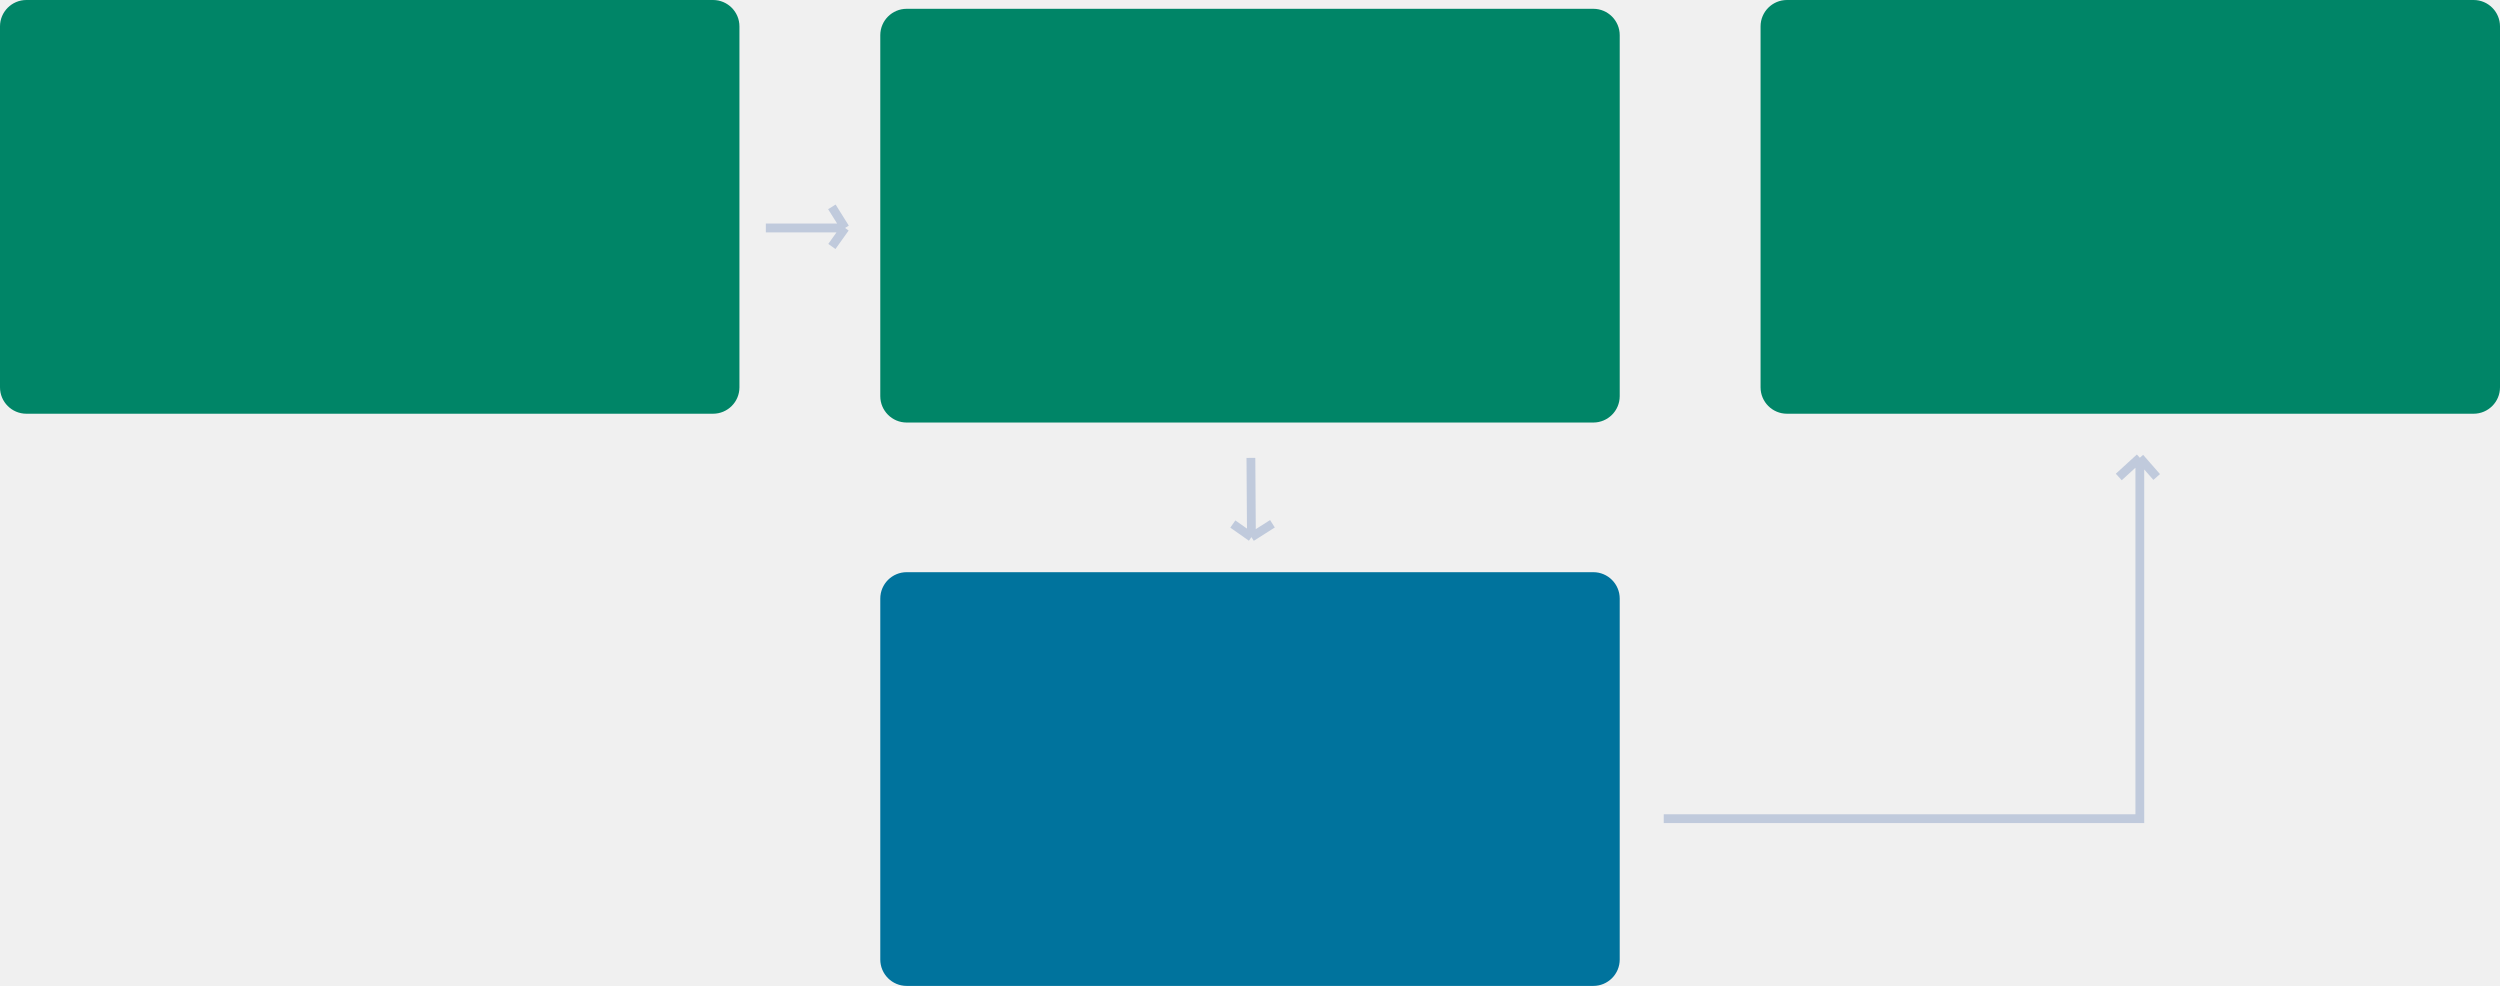
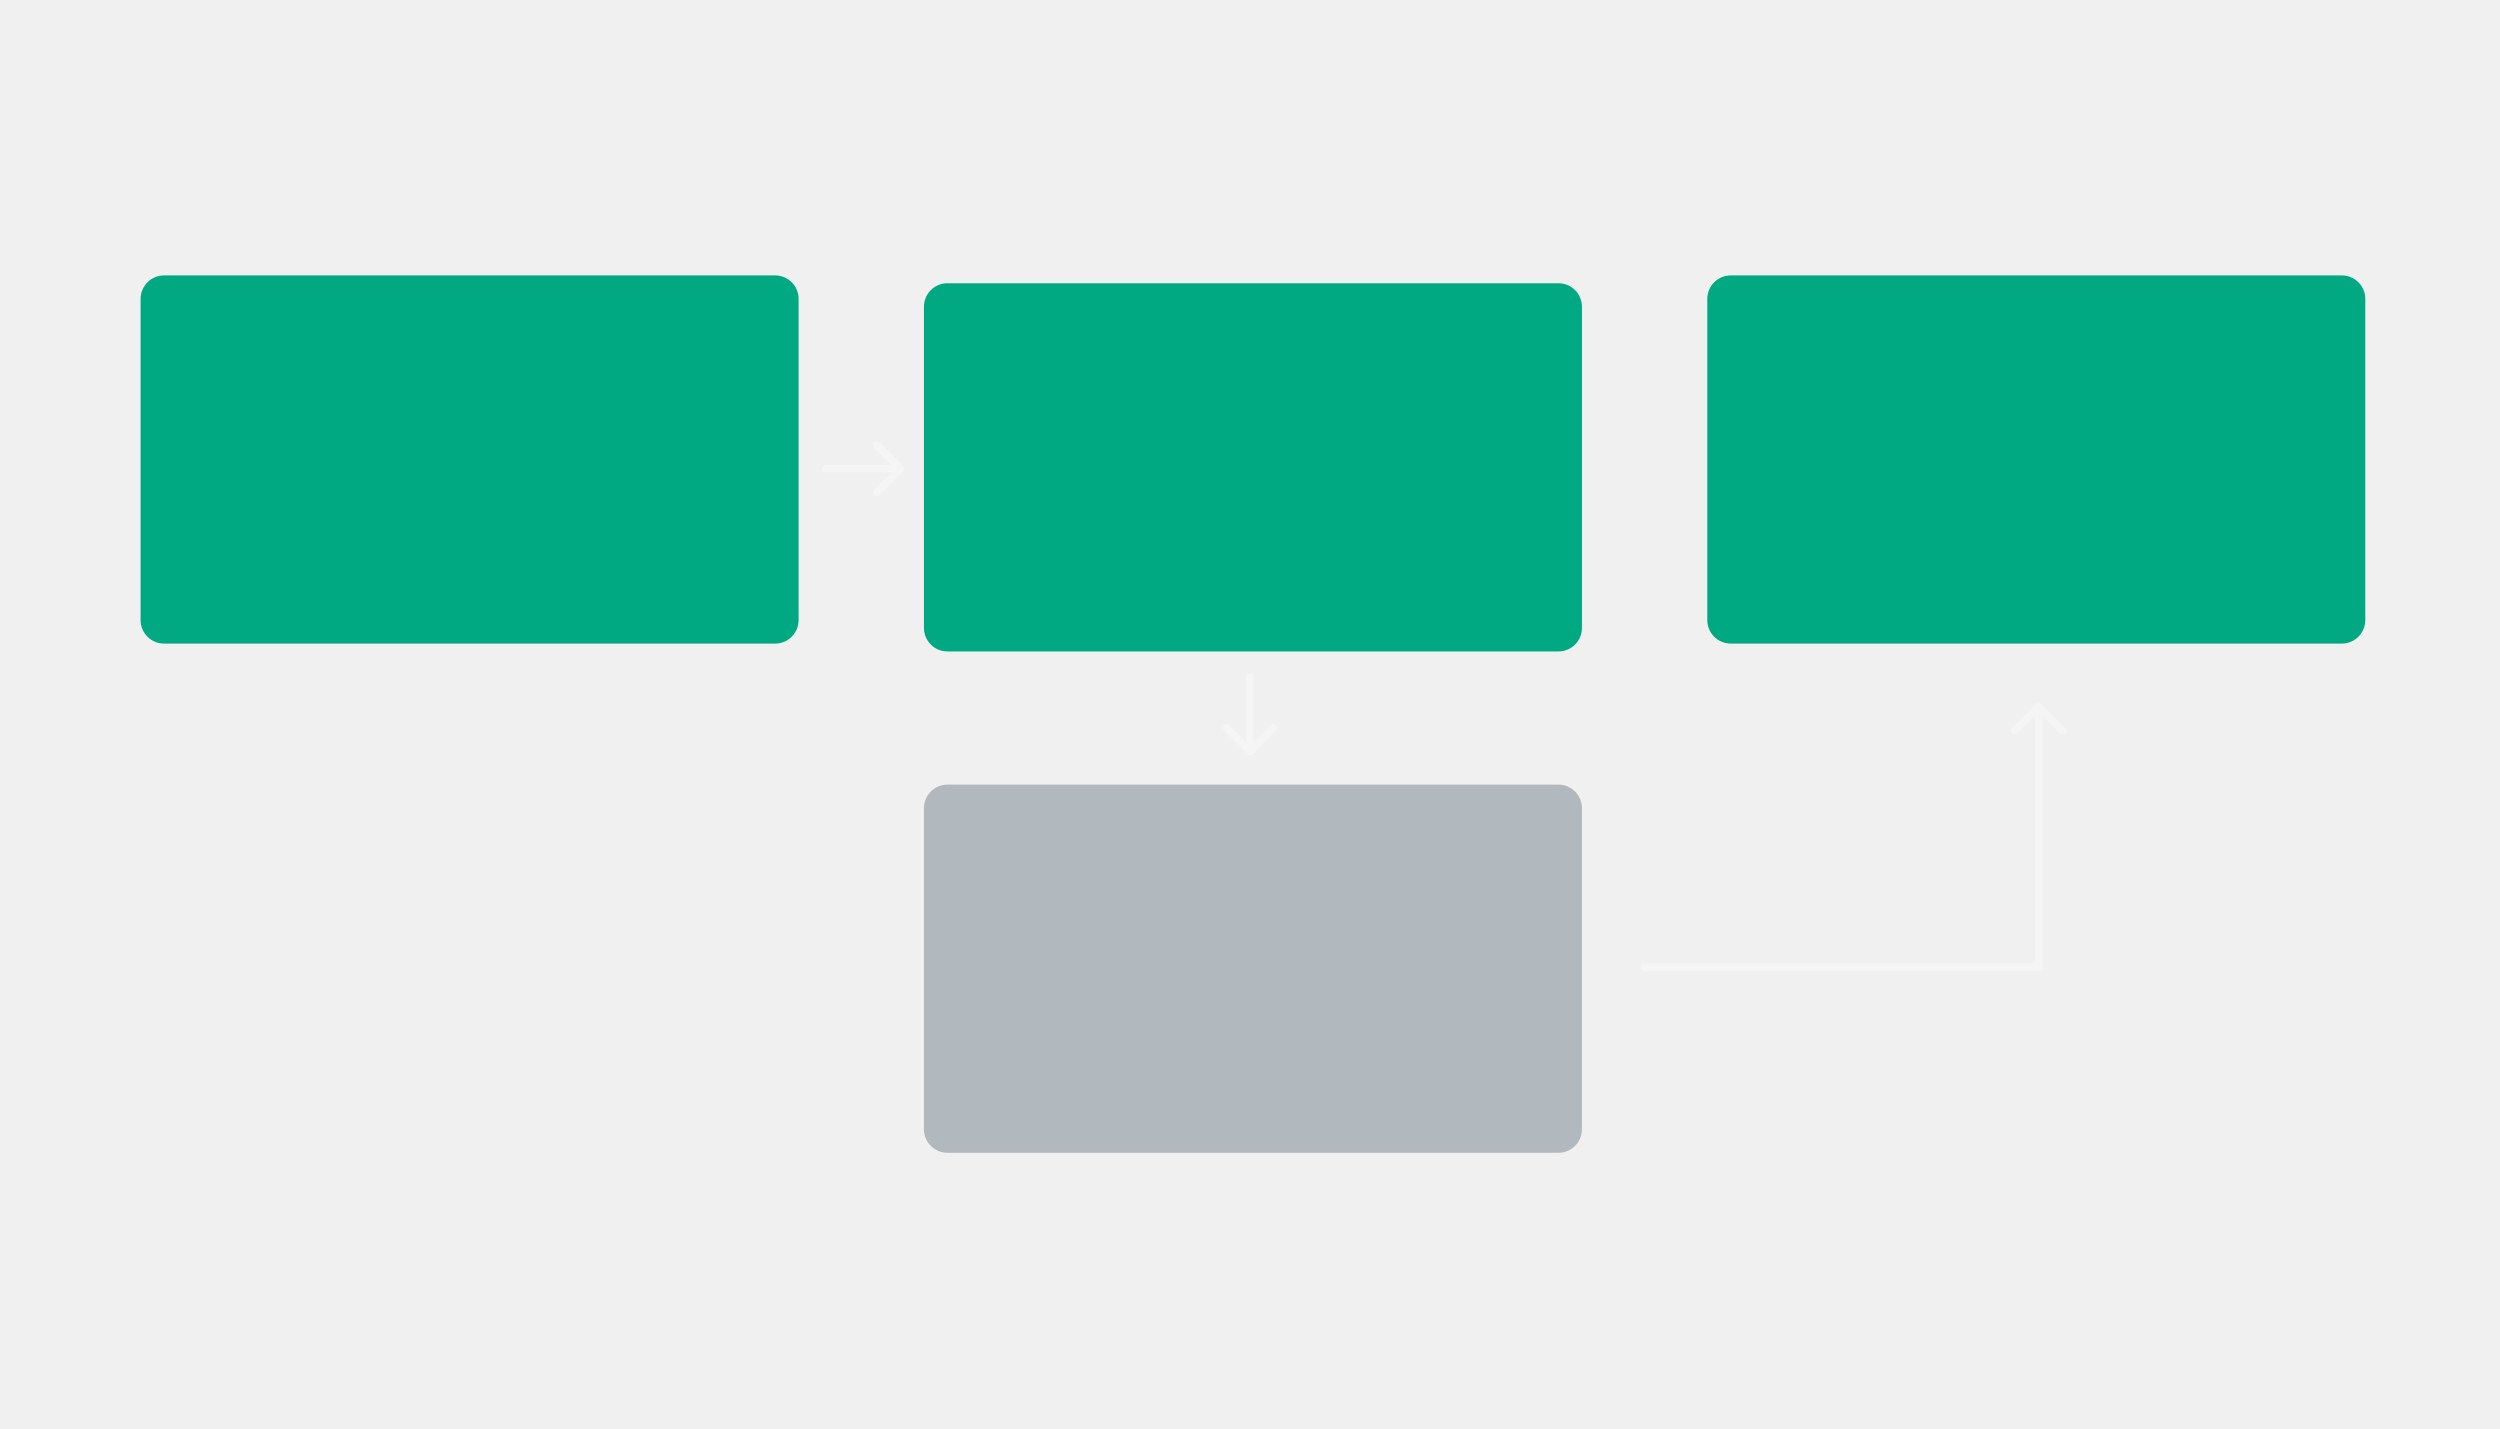
- <svg xmlns="http://www.w3.org/2000/svg" width="284" height="112" viewBox="0 0 284 112" fill="none">
-   <rect width="84" height="47" rx="3" fill="#008567" />
-   <rect x="100" y="1" width="84" height="47" rx="3" fill="#008567" />
-   <rect x="200" width="84" height="47" rx="3" fill="#008567" />
-   <rect x="100" y="65" width="84" height="47" rx="3" fill="#00739D" />
-   <path d="M87 25.897H96M96 25.897L94.5 28M96 25.897L94.5 23.5" stroke="#C0CADC" />
-   <path d="M142.103 52.016L142.163 61.016M142.163 61.016L140.05 59.53M142.163 61.016L144.55 59.5" stroke="#C0CADC" />
-   <path d="M189 93H243.085V52M243.085 52L240.692 54.187M243.085 52L245 54.187" stroke="#C0CADC" />
+ <svg xmlns="http://www.w3.org/2000/svg" width="336" height="192" viewBox="0 0 336 192" fill="none">
+   <path d="M104.172 37.016H22.053C20.308 37.016 18.894 38.43 18.894 40.174V83.341C18.894 85.086 20.308 86.5 22.053 86.5H104.172C105.917 86.5 107.331 85.086 107.331 83.341V40.174C107.331 38.43 105.917 37.016 104.172 37.016Z" fill="#01A982" />
+   <path d="M209.454 38.068H127.334C125.59 38.068 124.176 39.483 124.176 41.227V84.394C124.176 86.138 125.59 87.553 127.334 87.553H209.454C211.199 87.553 212.613 86.138 212.613 84.394V41.227C212.613 39.483 211.199 38.068 209.454 38.068Z" fill="#01A982" />
+   <path d="M314.736 37.016H232.616C230.872 37.016 229.458 38.43 229.458 40.174V83.341C229.458 85.086 230.872 86.5 232.616 86.5H314.736C316.48 86.5 317.894 85.086 317.894 83.341V40.174C317.894 38.43 316.48 37.016 314.736 37.016Z" fill="#01A982" />
+   <path d="M111 62.5C110.724 62.5 110.5 62.724 110.5 63C110.5 63.276 110.724 63.5 111 63.5V63V62.5ZM121.354 63.354C121.549 63.158 121.549 62.842 121.354 62.646L118.172 59.465C117.976 59.269 117.66 59.269 117.464 59.465C117.269 59.66 117.269 59.976 117.464 60.172L120.293 63L117.464 65.828C117.269 66.024 117.269 66.34 117.464 66.535C117.66 66.731 117.976 66.731 118.172 66.535L121.354 63.354ZM111 63V63.5H121V63V62.5H111V63Z" fill="white" fill-opacity="0.36" />
+   <path d="M221 129.5C220.724 129.5 220.5 129.724 220.5 130C220.5 130.276 220.724 130.5 221 130.5V130V129.5ZM274 130V130.5H274.5V130H274ZM274.354 94.646C274.158 94.451 273.842 94.451 273.646 94.646L270.464 97.828C270.269 98.024 270.269 98.34 270.464 98.535C270.66 98.731 270.976 98.731 271.172 98.535L274 95.707L276.828 98.535C277.024 98.731 277.34 98.731 277.536 98.535C277.731 98.34 277.731 98.024 277.536 97.828L274.354 94.646ZM221 130V130.5H274V130V129.5H221V130ZM274 130H274.5V95H274H273.5V130H274Z" fill="white" fill-opacity="0.36" />
+   <path d="M168.5 91C168.5 90.724 168.276 90.5 168 90.5C167.724 90.5 167.5 90.724 167.5 91H168H168.5ZM167.646 101.354C167.842 101.549 168.158 101.549 168.354 101.354L171.536 98.172C171.731 97.976 171.731 97.66 171.536 97.465C171.34 97.269 171.024 97.269 170.828 97.465L168 100.293L165.172 97.465C164.976 97.269 164.66 97.269 164.464 97.465C164.269 97.66 164.269 97.976 164.464 98.172L167.646 101.354ZM168 91H167.5V101H168H168.5V91H168Z" fill="white" fill-opacity="0.36" />
+   <path d="M209.454 105.451H127.334C125.59 105.451 124.176 106.865 124.176 108.61V151.777C124.176 153.521 125.59 154.935 127.334 154.935H209.454C211.199 154.935 212.613 153.521 212.613 151.777V108.61C212.613 106.865 211.199 105.451 209.454 105.451Z" fill="#B1B9BE" />
</svg>
